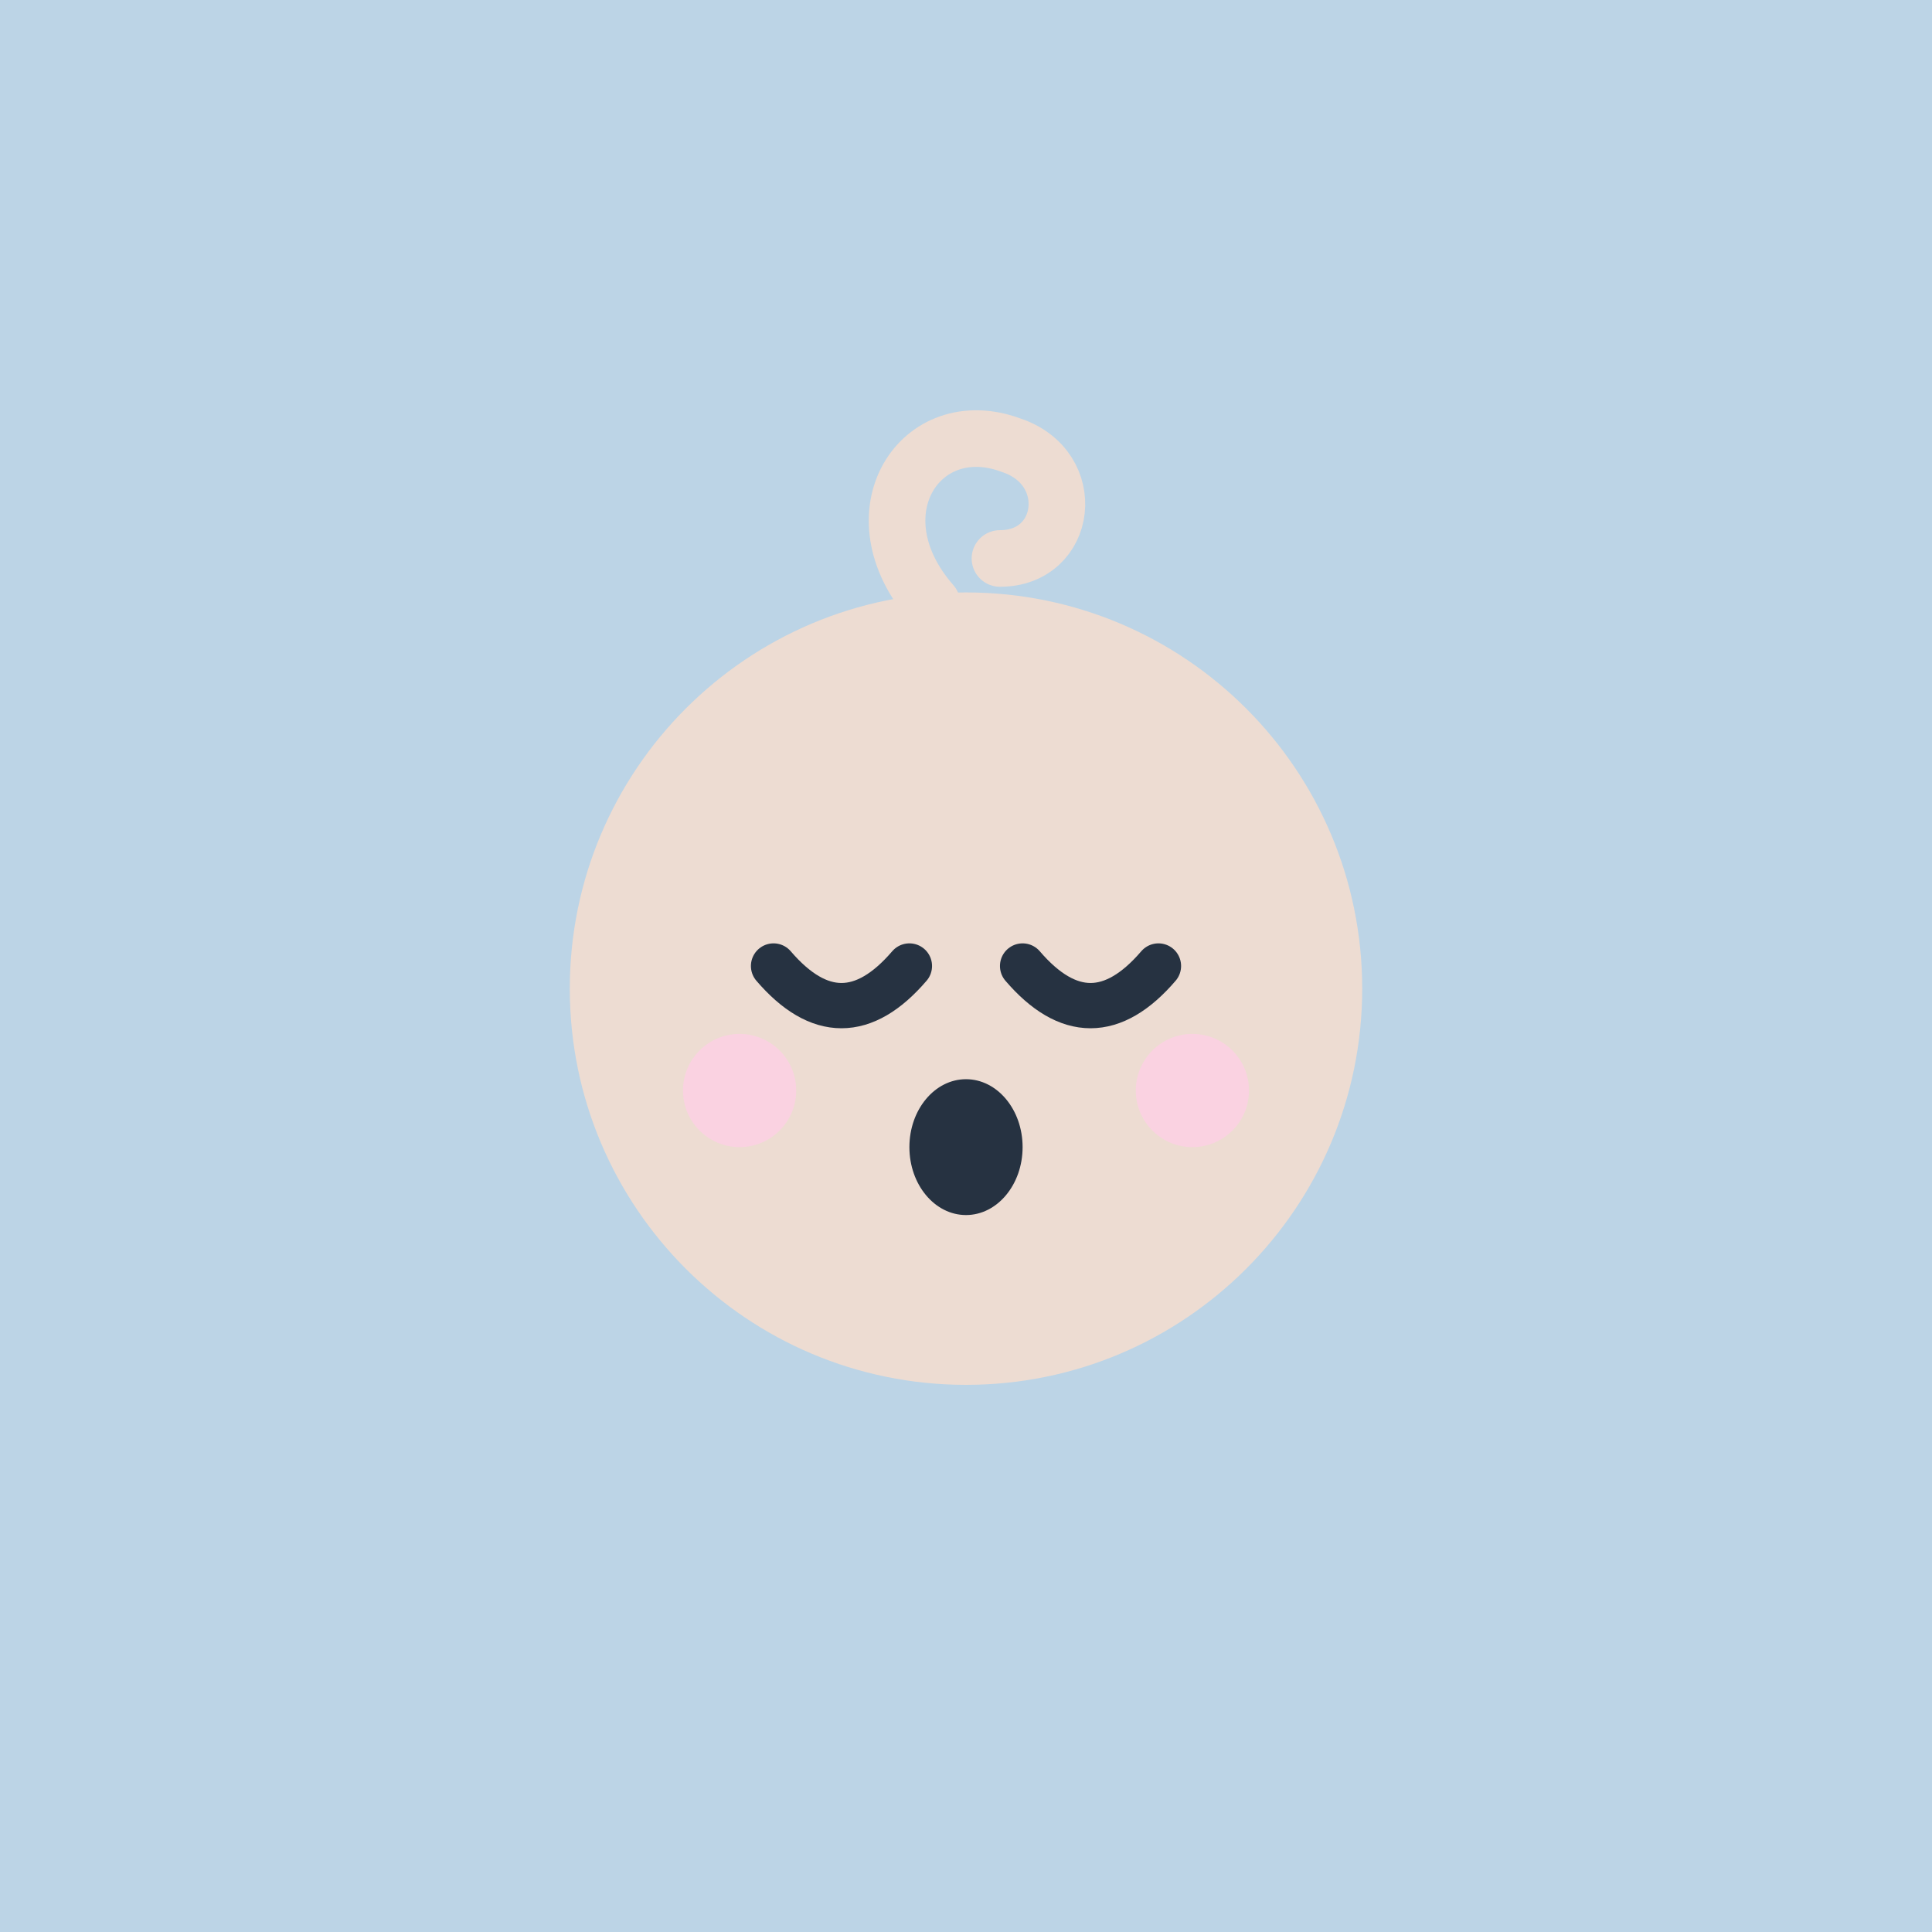
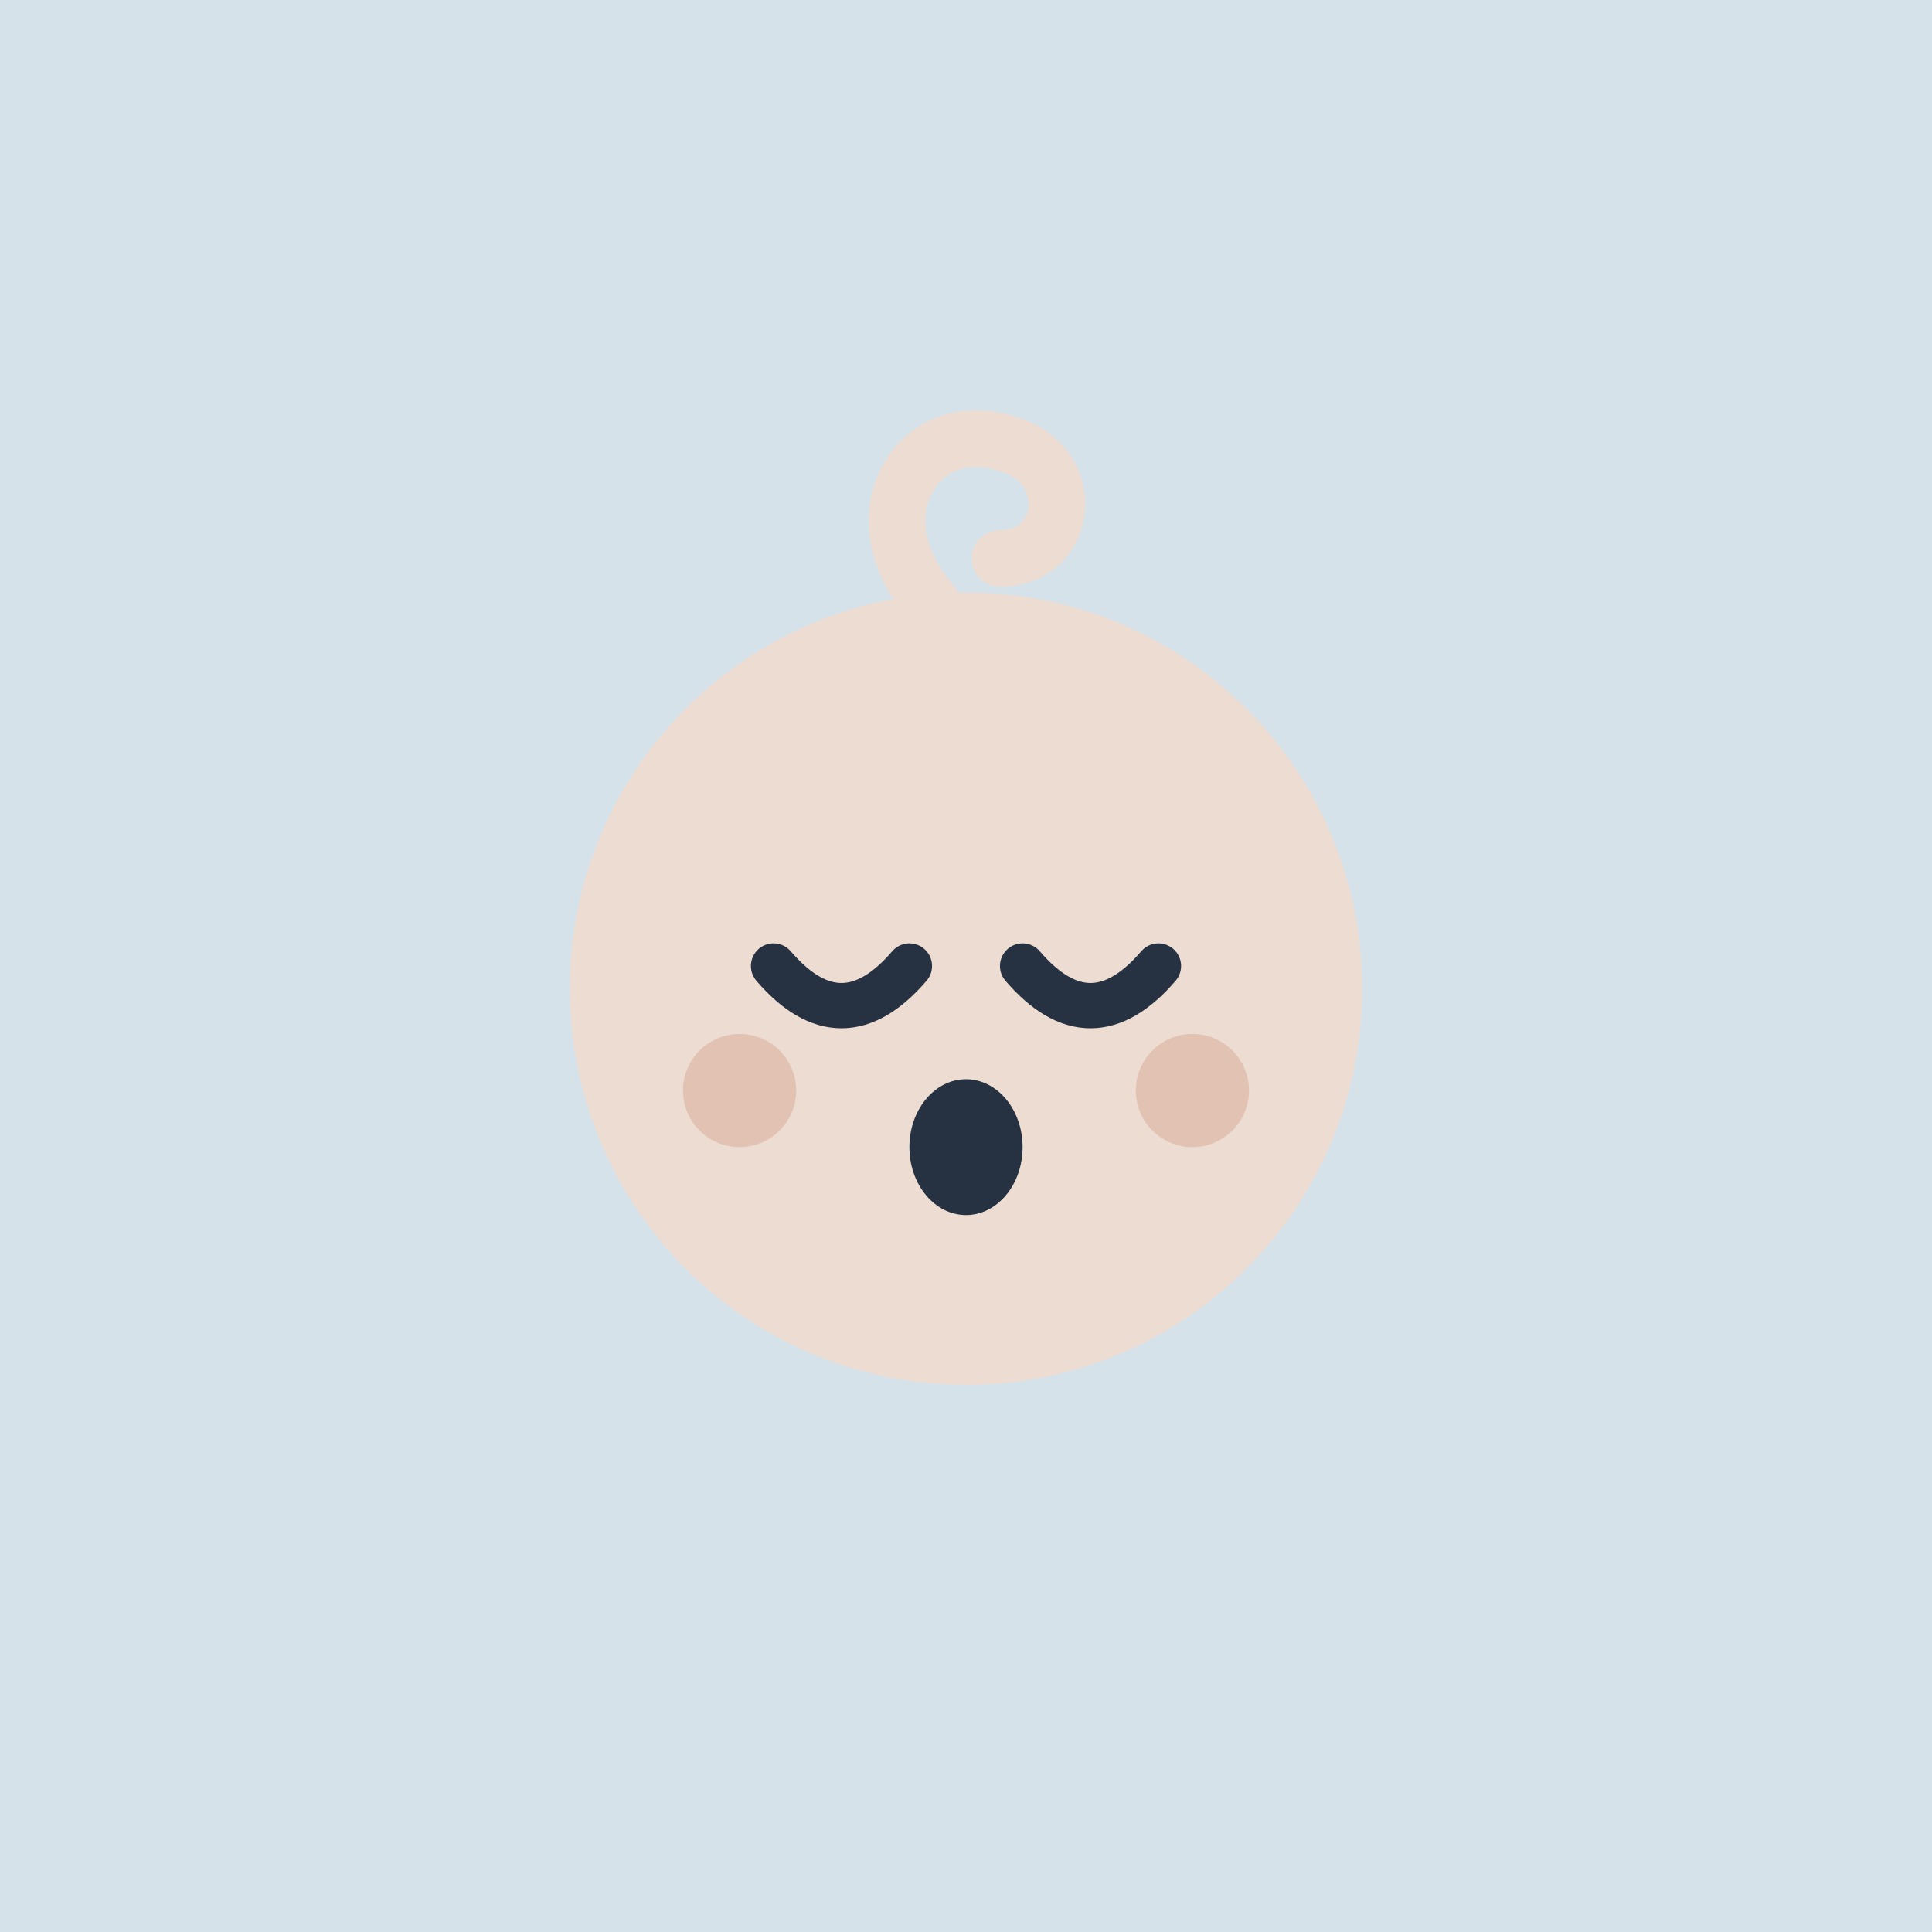
<svg xmlns="http://www.w3.org/2000/svg" viewBox="0 0 1024 1024" width="1024" height="1024">
-   <rect width="1024" height="1024" fill="#BCD4E6" />
+   <rect width="1024" height="1024" fill="#D6E2E9" />
  <g transform="translate(212 182) scale(6)">
    <path d="M47 23C40 15 46 6 54 9C60 11 59 19 53 19" fill="none" stroke="#EDDCD2" stroke-width="5" stroke-linecap="round" />
    <circle cx="50" cy="57" r="35" fill="#EDDCD2" />
    <path d="M33 55Q39 62 45 55M55 55Q61 62 67 55" fill="none" stroke="#263241" stroke-width="4" stroke-linecap="round" />
    <ellipse cx="50" cy="71" rx="5" ry="6" fill="#263241" />
-     <circle cx="30" cy="66" r="5" fill="#FAD2E1" />
-     <circle cx="70" cy="66" r="5" fill="#FAD2E1" />
+     <circle cx="30" cy="66" r="5" fill="#E2C3B3" />
+     <circle cx="70" cy="66" r="5" fill="#E2C3B3" />
  </g>
</svg>
